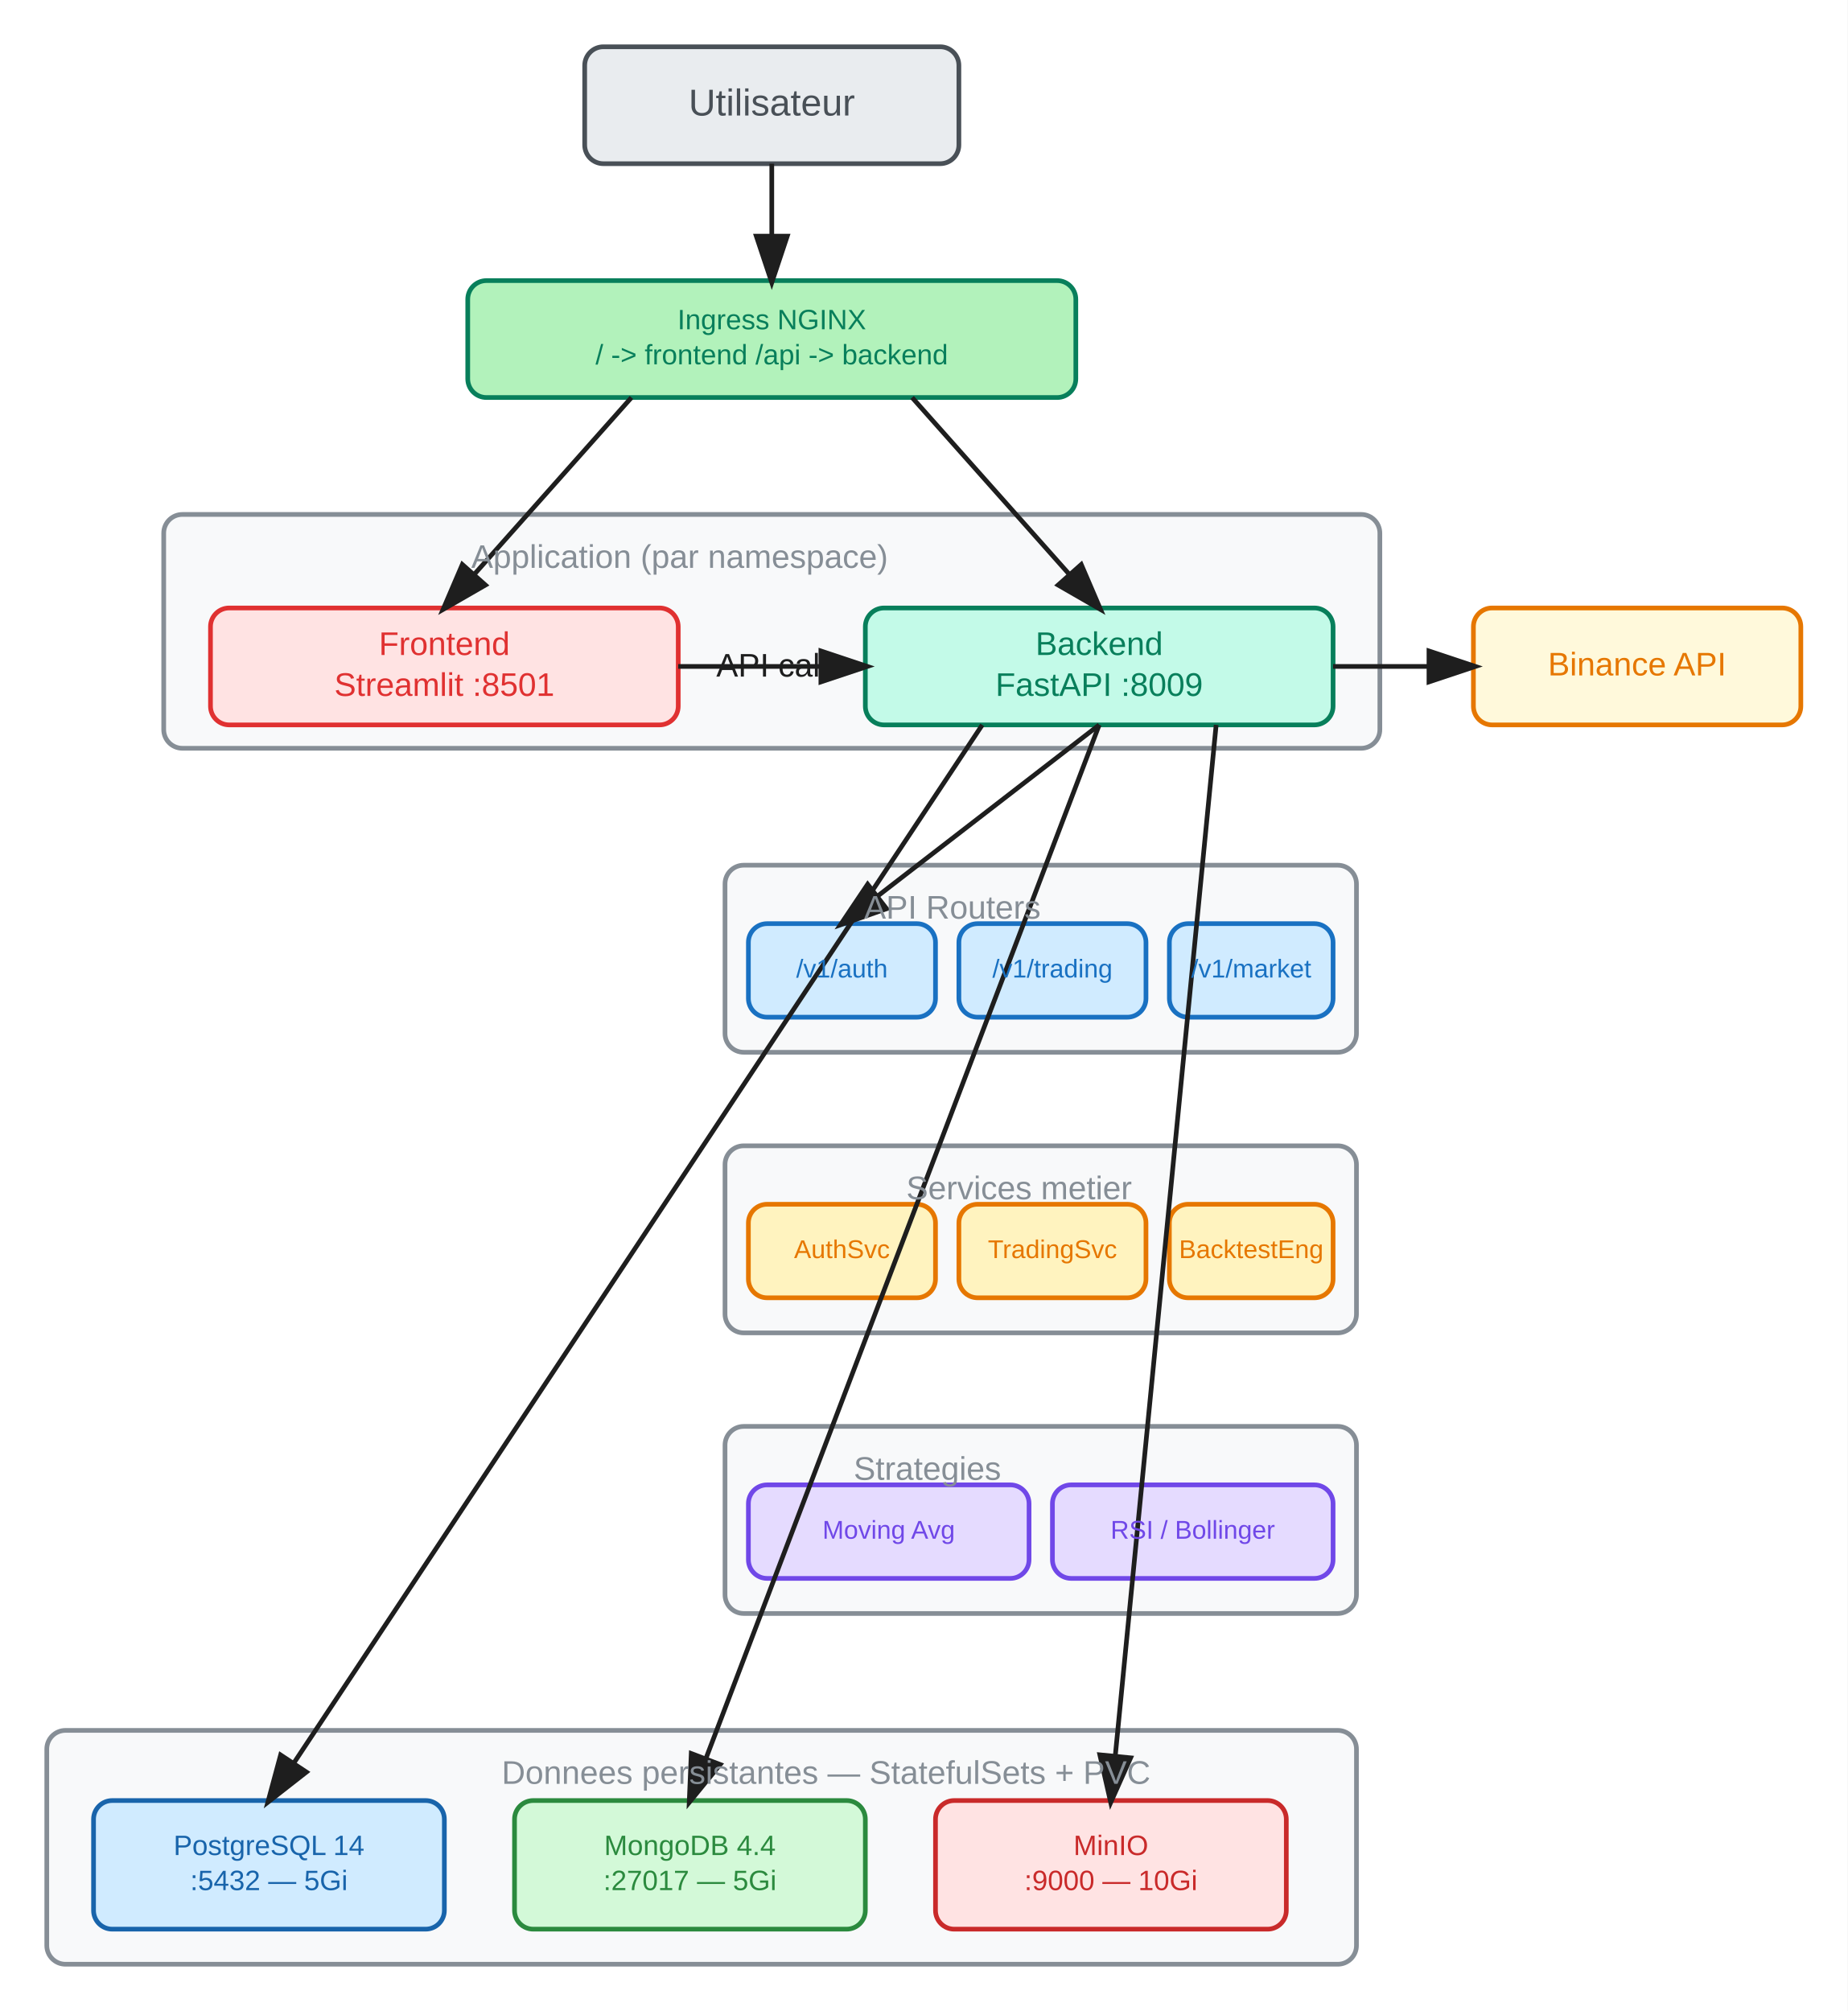
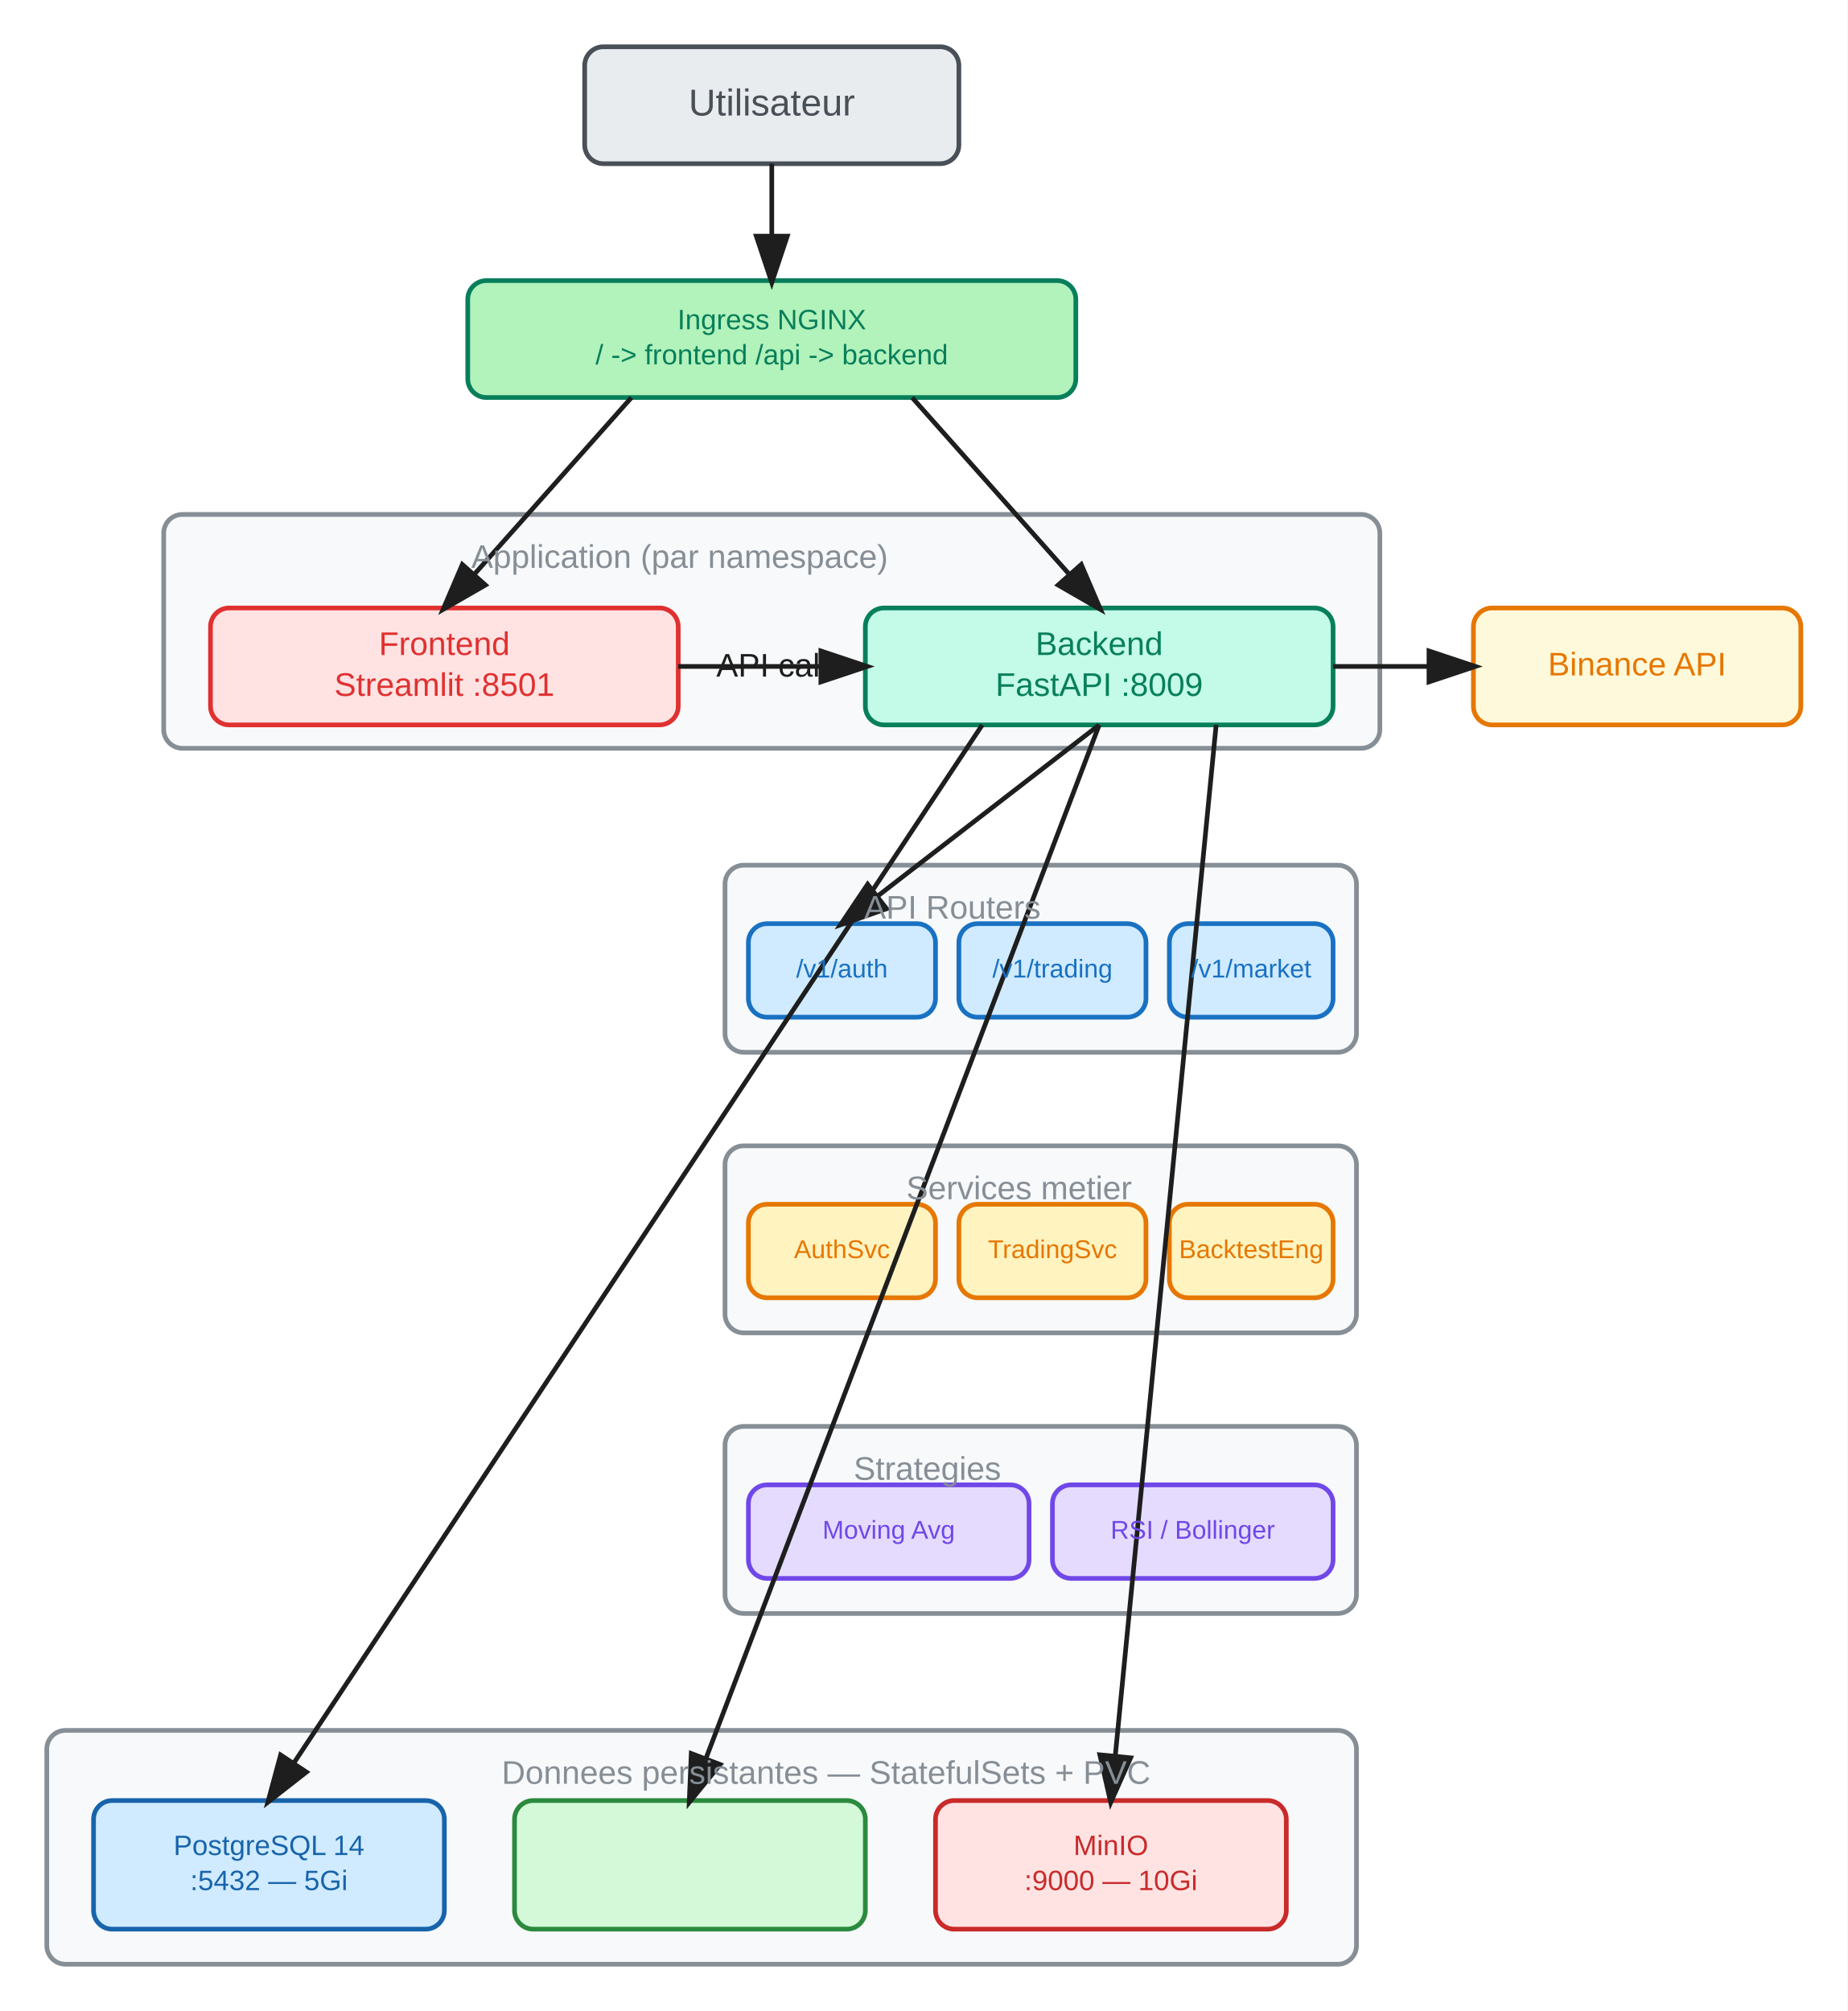
<svg xmlns="http://www.w3.org/2000/svg" width="790" height="860" viewBox="30 10 790 860">
  <style>text { font-family: "Segoe UI", Arial, sans-serif; }</style>
  <rect x="30" y="10" width="790" height="860" fill="#ffffff" />
  <rect x="280" y="30" width="160" height="50" rx="8" fill="#e9ecef" stroke="#495057" stroke-width="2" />
  <rect x="230" y="130" width="260" height="50" rx="8" fill="#b2f2bb" stroke="#087f5b" stroke-width="2" />
  <rect x="100" y="230" width="520" height="100" rx="8" fill="#f8f9fa" stroke="#868e96" stroke-width="2" />
  <rect x="120" y="270" width="200" height="50" rx="8" fill="#ffe3e3" stroke="#e03131" stroke-width="2" />
  <rect x="400" y="270" width="200" height="50" rx="8" fill="#c3fae8" stroke="#087f5b" stroke-width="2" />
  <rect x="340" y="380" width="270" height="80" rx="8" fill="#f8f9fa" stroke="#868e96" stroke-width="2" />
  <rect x="350" y="405" width="80" height="40" rx="8" fill="#d0ebff" stroke="#1971c2" stroke-width="2" />
  <rect x="440" y="405" width="80" height="40" rx="8" fill="#d0ebff" stroke="#1971c2" stroke-width="2" />
  <rect x="530" y="405" width="70" height="40" rx="8" fill="#d0ebff" stroke="#1971c2" stroke-width="2" />
  <rect x="340" y="500" width="270" height="80" rx="8" fill="#f8f9fa" stroke="#868e96" stroke-width="2" />
  <rect x="350" y="525" width="80" height="40" rx="8" fill="#fff3bf" stroke="#e67700" stroke-width="2" />
  <rect x="440" y="525" width="80" height="40" rx="8" fill="#fff3bf" stroke="#e67700" stroke-width="2" />
  <rect x="530" y="525" width="70" height="40" rx="8" fill="#fff3bf" stroke="#e67700" stroke-width="2" />
  <rect x="340" y="620" width="270" height="80" rx="8" fill="#f8f9fa" stroke="#868e96" stroke-width="2" />
  <rect x="350" y="645" width="120" height="40" rx="8" fill="#e5dbff" stroke="#7048e8" stroke-width="2" />
  <rect x="480" y="645" width="120" height="40" rx="8" fill="#e5dbff" stroke="#7048e8" stroke-width="2" />
  <rect x="50" y="750" width="560" height="100" rx="8" fill="#f8f9fa" stroke="#868e96" stroke-width="2" />
  <rect x="70" y="780" width="150" height="55" rx="8" fill="#d0ebff" stroke="#1864ab" stroke-width="2" />
  <rect x="250" y="780" width="150" height="55" rx="8" fill="#d3f9d8" stroke="#2b8a3e" stroke-width="2" />
  <rect x="430" y="780" width="150" height="55" rx="8" fill="#ffe3e3" stroke="#c92a2a" stroke-width="2" />
  <rect x="660" y="270" width="140" height="50" rx="8" fill="#fff9db" stroke="#e67700" stroke-width="2" />
  <defs>
    <marker id="ah_el_86" markerWidth="12" markerHeight="8" refX="10" refY="4" orient="auto">
      <path d="M0,0 L12,4 L0,8 Z" fill="#1e1e1e" />
    </marker>
  </defs>
  <polyline points="360,80 360,130" fill="none" stroke="#1e1e1e" stroke-width="2" marker-end="url(#ah_el_86)" />
  <defs>
    <marker id="ah_el_87" markerWidth="12" markerHeight="8" refX="10" refY="4" orient="auto">
      <path d="M0,0 L12,4 L0,8 Z" fill="#1e1e1e" />
    </marker>
  </defs>
  <polyline points="300,180 220,270" fill="none" stroke="#1e1e1e" stroke-width="2" marker-end="url(#ah_el_87)" />
  <defs>
    <marker id="ah_el_88" markerWidth="12" markerHeight="8" refX="10" refY="4" orient="auto">
      <path d="M0,0 L12,4 L0,8 Z" fill="#1e1e1e" />
    </marker>
  </defs>
  <polyline points="420,180 500,270" fill="none" stroke="#1e1e1e" stroke-width="2" marker-end="url(#ah_el_88)" />
  <defs>
    <marker id="ah_el_89" markerWidth="12" markerHeight="8" refX="10" refY="4" orient="auto">
      <path d="M0,0 L12,4 L0,8 Z" fill="#1e1e1e" />
    </marker>
  </defs>
  <polyline points="320,295 400,295" fill="none" stroke="#1e1e1e" stroke-width="2" marker-end="url(#ah_el_89)" />
  <defs>
    <marker id="ah_el_91" markerWidth="12" markerHeight="8" refX="10" refY="4" orient="auto">
      <path d="M0,0 L12,4 L0,8 Z" fill="#1e1e1e" />
    </marker>
  </defs>
  <polyline points="500,320 390,405" fill="none" stroke="#1e1e1e" stroke-width="2" marker-end="url(#ah_el_91)" />
  <defs>
    <marker id="ah_el_92" markerWidth="12" markerHeight="8" refX="10" refY="4" orient="auto">
      <path d="M0,0 L12,4 L0,8 Z" fill="#1e1e1e" />
    </marker>
  </defs>
  <polyline points="450,320 145,780" fill="none" stroke="#1e1e1e" stroke-width="2" marker-end="url(#ah_el_92)" />
  <defs>
    <marker id="ah_el_93" markerWidth="12" markerHeight="8" refX="10" refY="4" orient="auto">
      <path d="M0,0 L12,4 L0,8 Z" fill="#1e1e1e" />
    </marker>
  </defs>
  <polyline points="500,320 325,780" fill="none" stroke="#1e1e1e" stroke-width="2" marker-end="url(#ah_el_93)" />
  <defs>
    <marker id="ah_el_94" markerWidth="12" markerHeight="8" refX="10" refY="4" orient="auto">
      <path d="M0,0 L12,4 L0,8 Z" fill="#1e1e1e" />
    </marker>
  </defs>
  <polyline points="550,320 505,780" fill="none" stroke="#1e1e1e" stroke-width="2" marker-end="url(#ah_el_94)" />
  <defs>
    <marker id="ah_el_95" markerWidth="12" markerHeight="8" refX="10" refY="4" orient="auto">
      <path d="M0,0 L12,4 L0,8 Z" fill="#1e1e1e" />
    </marker>
  </defs>
  <polyline points="600,295 660,295" fill="none" stroke="#1e1e1e" stroke-width="2" marker-end="url(#ah_el_95)" />
  <text x="360.0" y="59.4" font-size="16" fill="#495057" text-anchor="middle">Utilisateur</text>
  <text x="360.0" y="150.8" font-size="12" fill="#087f5b" text-anchor="middle">Ingress NGINX</text>
  <text x="360.0" y="165.8" font-size="12" fill="#087f5b" text-anchor="middle">/ -&gt; frontend  /api -&gt; backend</text>
  <text x="231.5" y="252.85" font-size="14" fill="#868e96" text-anchor="start">Application (par namespace)</text>
  <text x="220.0" y="290.1" font-size="14" fill="#e03131" text-anchor="middle">Frontend</text>
  <text x="220.0" y="307.6" font-size="14" fill="#e03131" text-anchor="middle">Streamlit :8501</text>
  <text x="500.0" y="290.1" font-size="14" fill="#087f5b" text-anchor="middle">Backend</text>
  <text x="500.0" y="307.6" font-size="14" fill="#087f5b" text-anchor="middle">FastAPI :8009</text>
  <text x="399.5" y="402.85" font-size="14" fill="#868e96" text-anchor="start">API Routers</text>
  <text x="390.0" y="428.025" font-size="11" fill="#1971c2" text-anchor="middle">/v1/auth</text>
  <text x="480.0" y="428.025" font-size="11" fill="#1971c2" text-anchor="middle">/v1/trading</text>
  <text x="565.0" y="428.025" font-size="11" fill="#1971c2" text-anchor="middle">/v1/market</text>
  <text x="417.5" y="522.85" font-size="14" fill="#868e96" text-anchor="start">Services metier</text>
  <text x="390.0" y="548.025" font-size="11" fill="#e67700" text-anchor="middle">AuthSvc</text>
  <text x="480.0" y="548.025" font-size="11" fill="#e67700" text-anchor="middle">TradingSvc</text>
  <text x="565.0" y="548.025" font-size="11" fill="#e67700" text-anchor="middle">BacktestEng</text>
  <text x="395.0" y="642.85" font-size="14" fill="#868e96" text-anchor="start">Strategies</text>
  <text x="410.0" y="668.025" font-size="11" fill="#7048e8" text-anchor="middle">Moving Avg</text>
  <text x="540.0" y="668.025" font-size="11" fill="#7048e8" text-anchor="middle">RSI / Bollinger</text>
  <text x="244.5" y="772.85" font-size="14" fill="#868e96" text-anchor="start">Donnees persistantes — StatefulSets + PVC</text>
  <text x="145.0" y="803.3" font-size="12" fill="#1864ab" text-anchor="middle">PostgreSQL 14</text>
  <text x="145.0" y="818.3" font-size="12" fill="#1864ab" text-anchor="middle">:5432 — 5Gi</text>
-   <text x="325.0" y="803.3" font-size="12" fill="#2b8a3e" text-anchor="middle">MongoDB 4.4</text>
-   <text x="325.0" y="818.3" font-size="12" fill="#2b8a3e" text-anchor="middle">:27017 — 5Gi</text>
  <text x="505.0" y="803.3" font-size="12" fill="#c92a2a" text-anchor="middle">MinIO</text>
  <text x="505.0" y="818.3" font-size="12" fill="#c92a2a" text-anchor="middle">:9000 — 10Gi</text>
  <text x="730.0" y="298.85" font-size="14" fill="#e67700" text-anchor="middle">Binance API</text>
  <text x="360.0" y="299.35" font-size="14" fill="#1e1e1e" text-anchor="middle">API call</text>
</svg>
